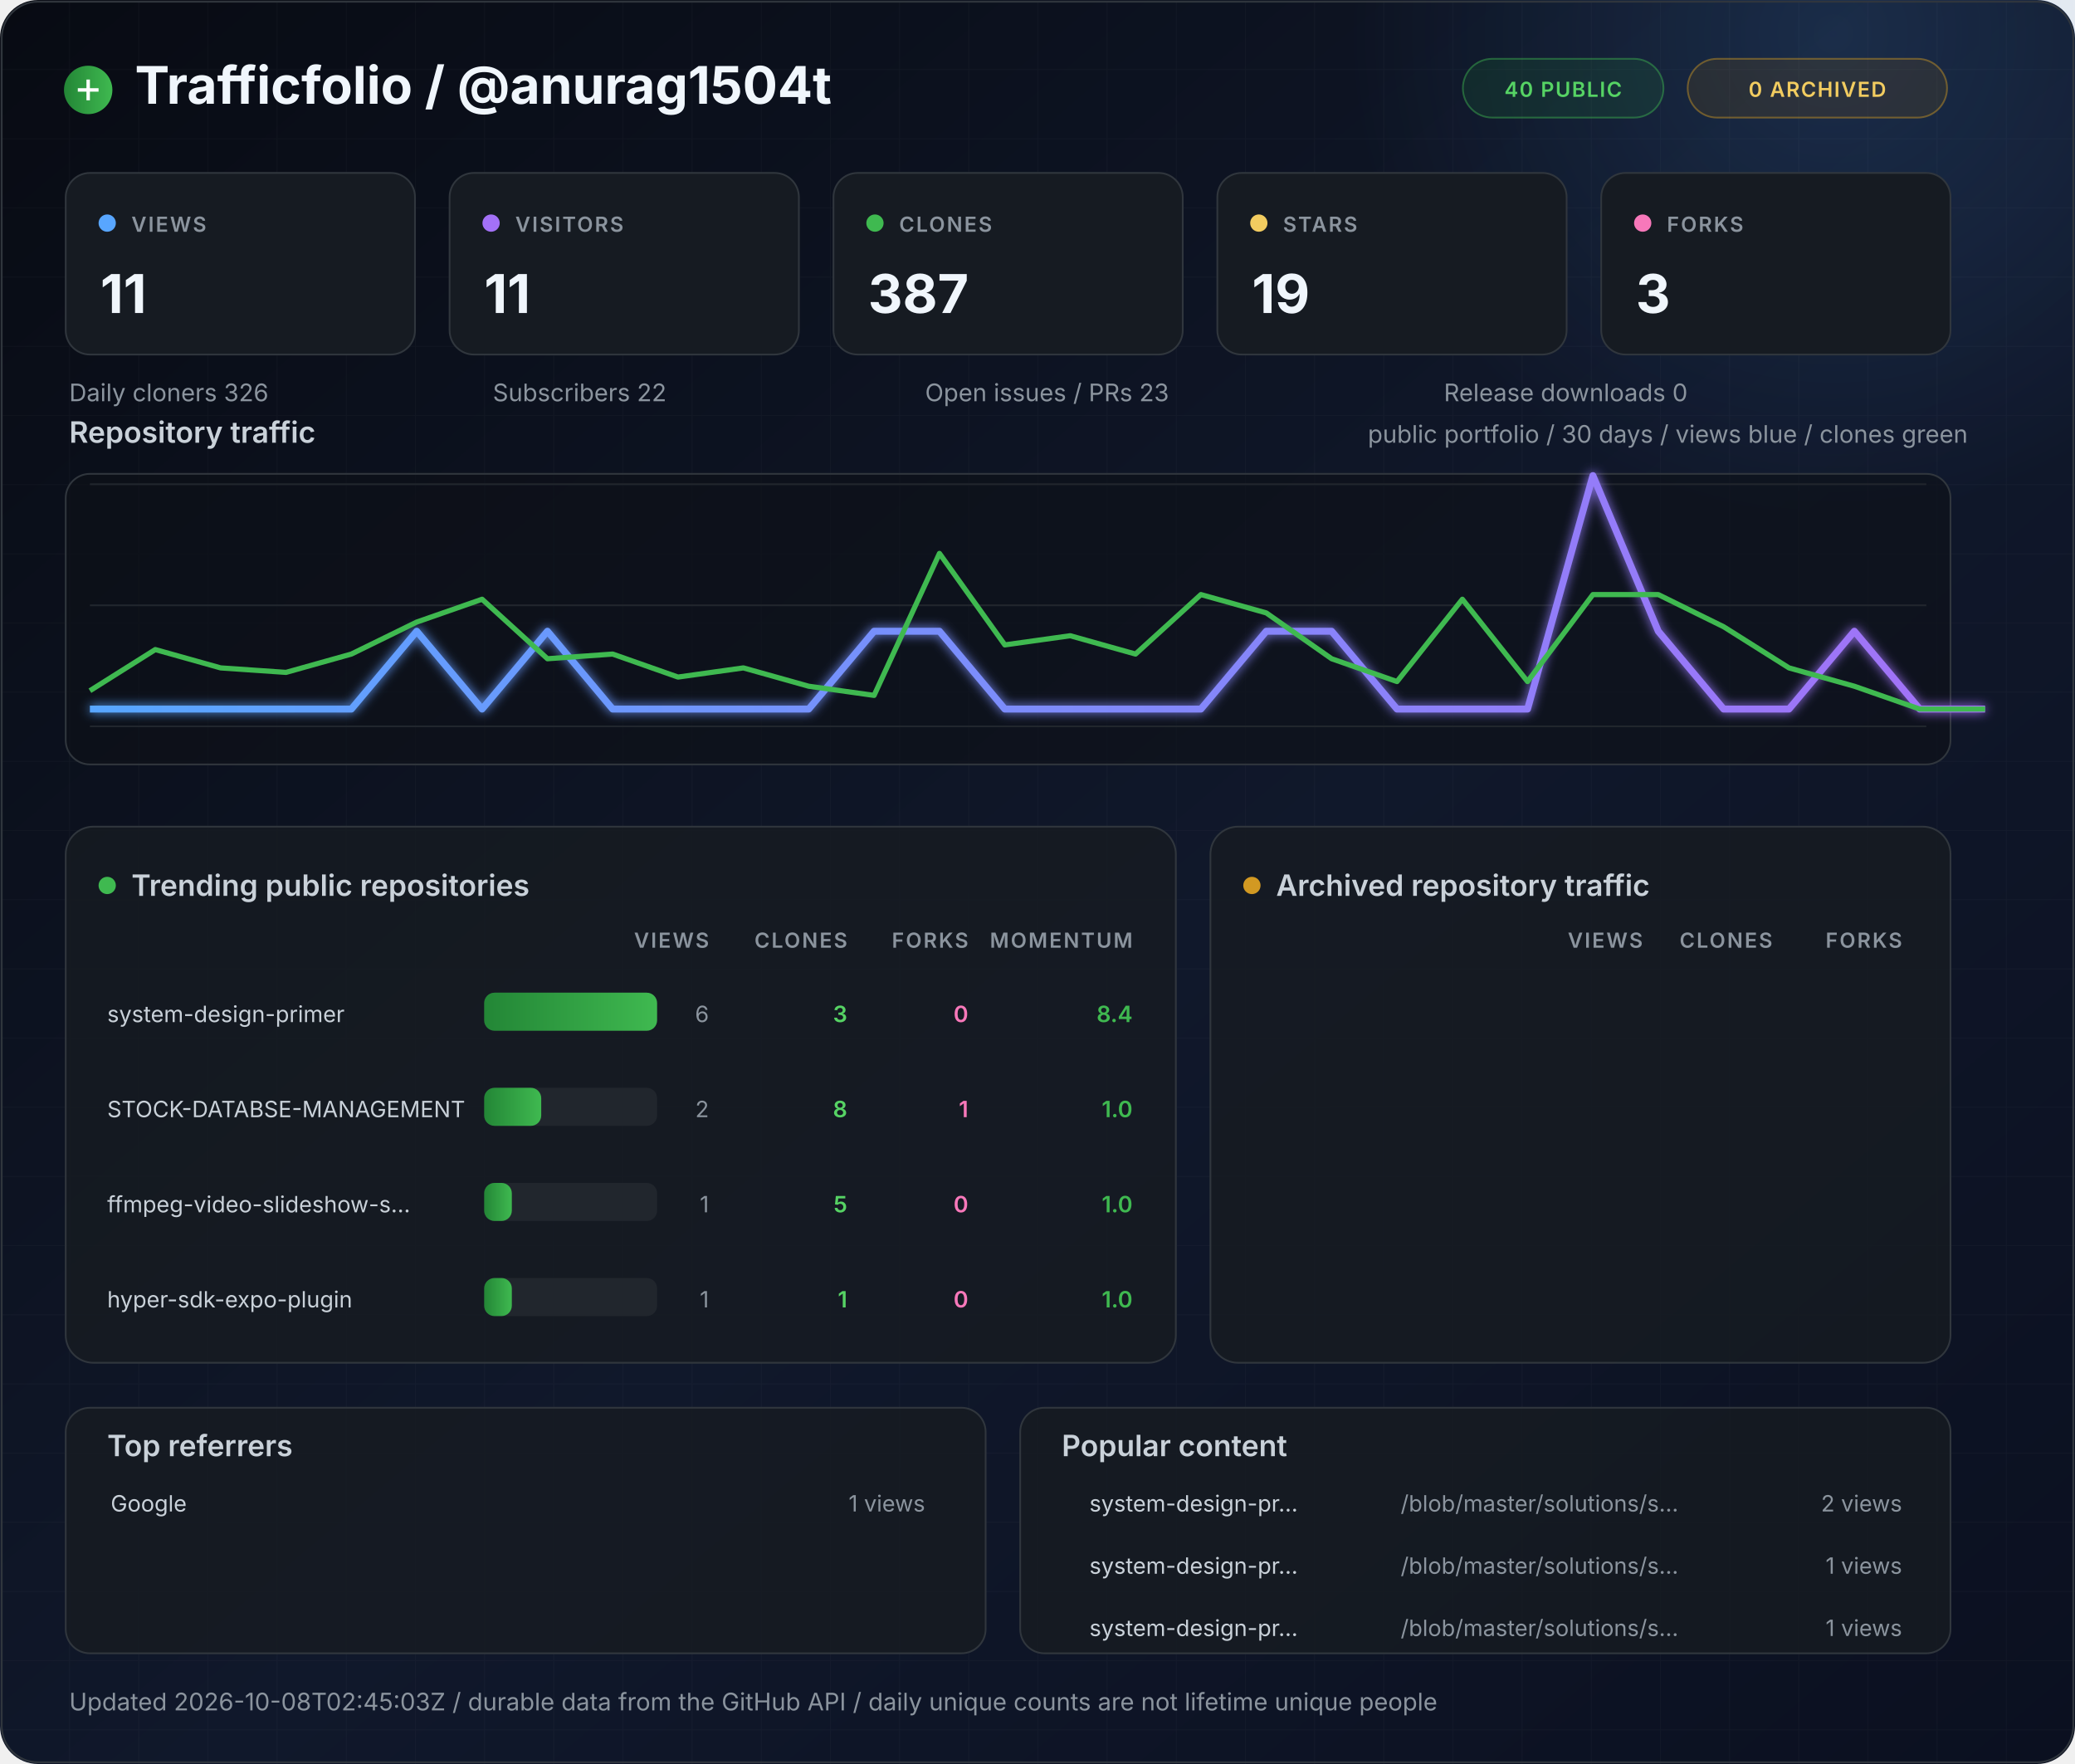
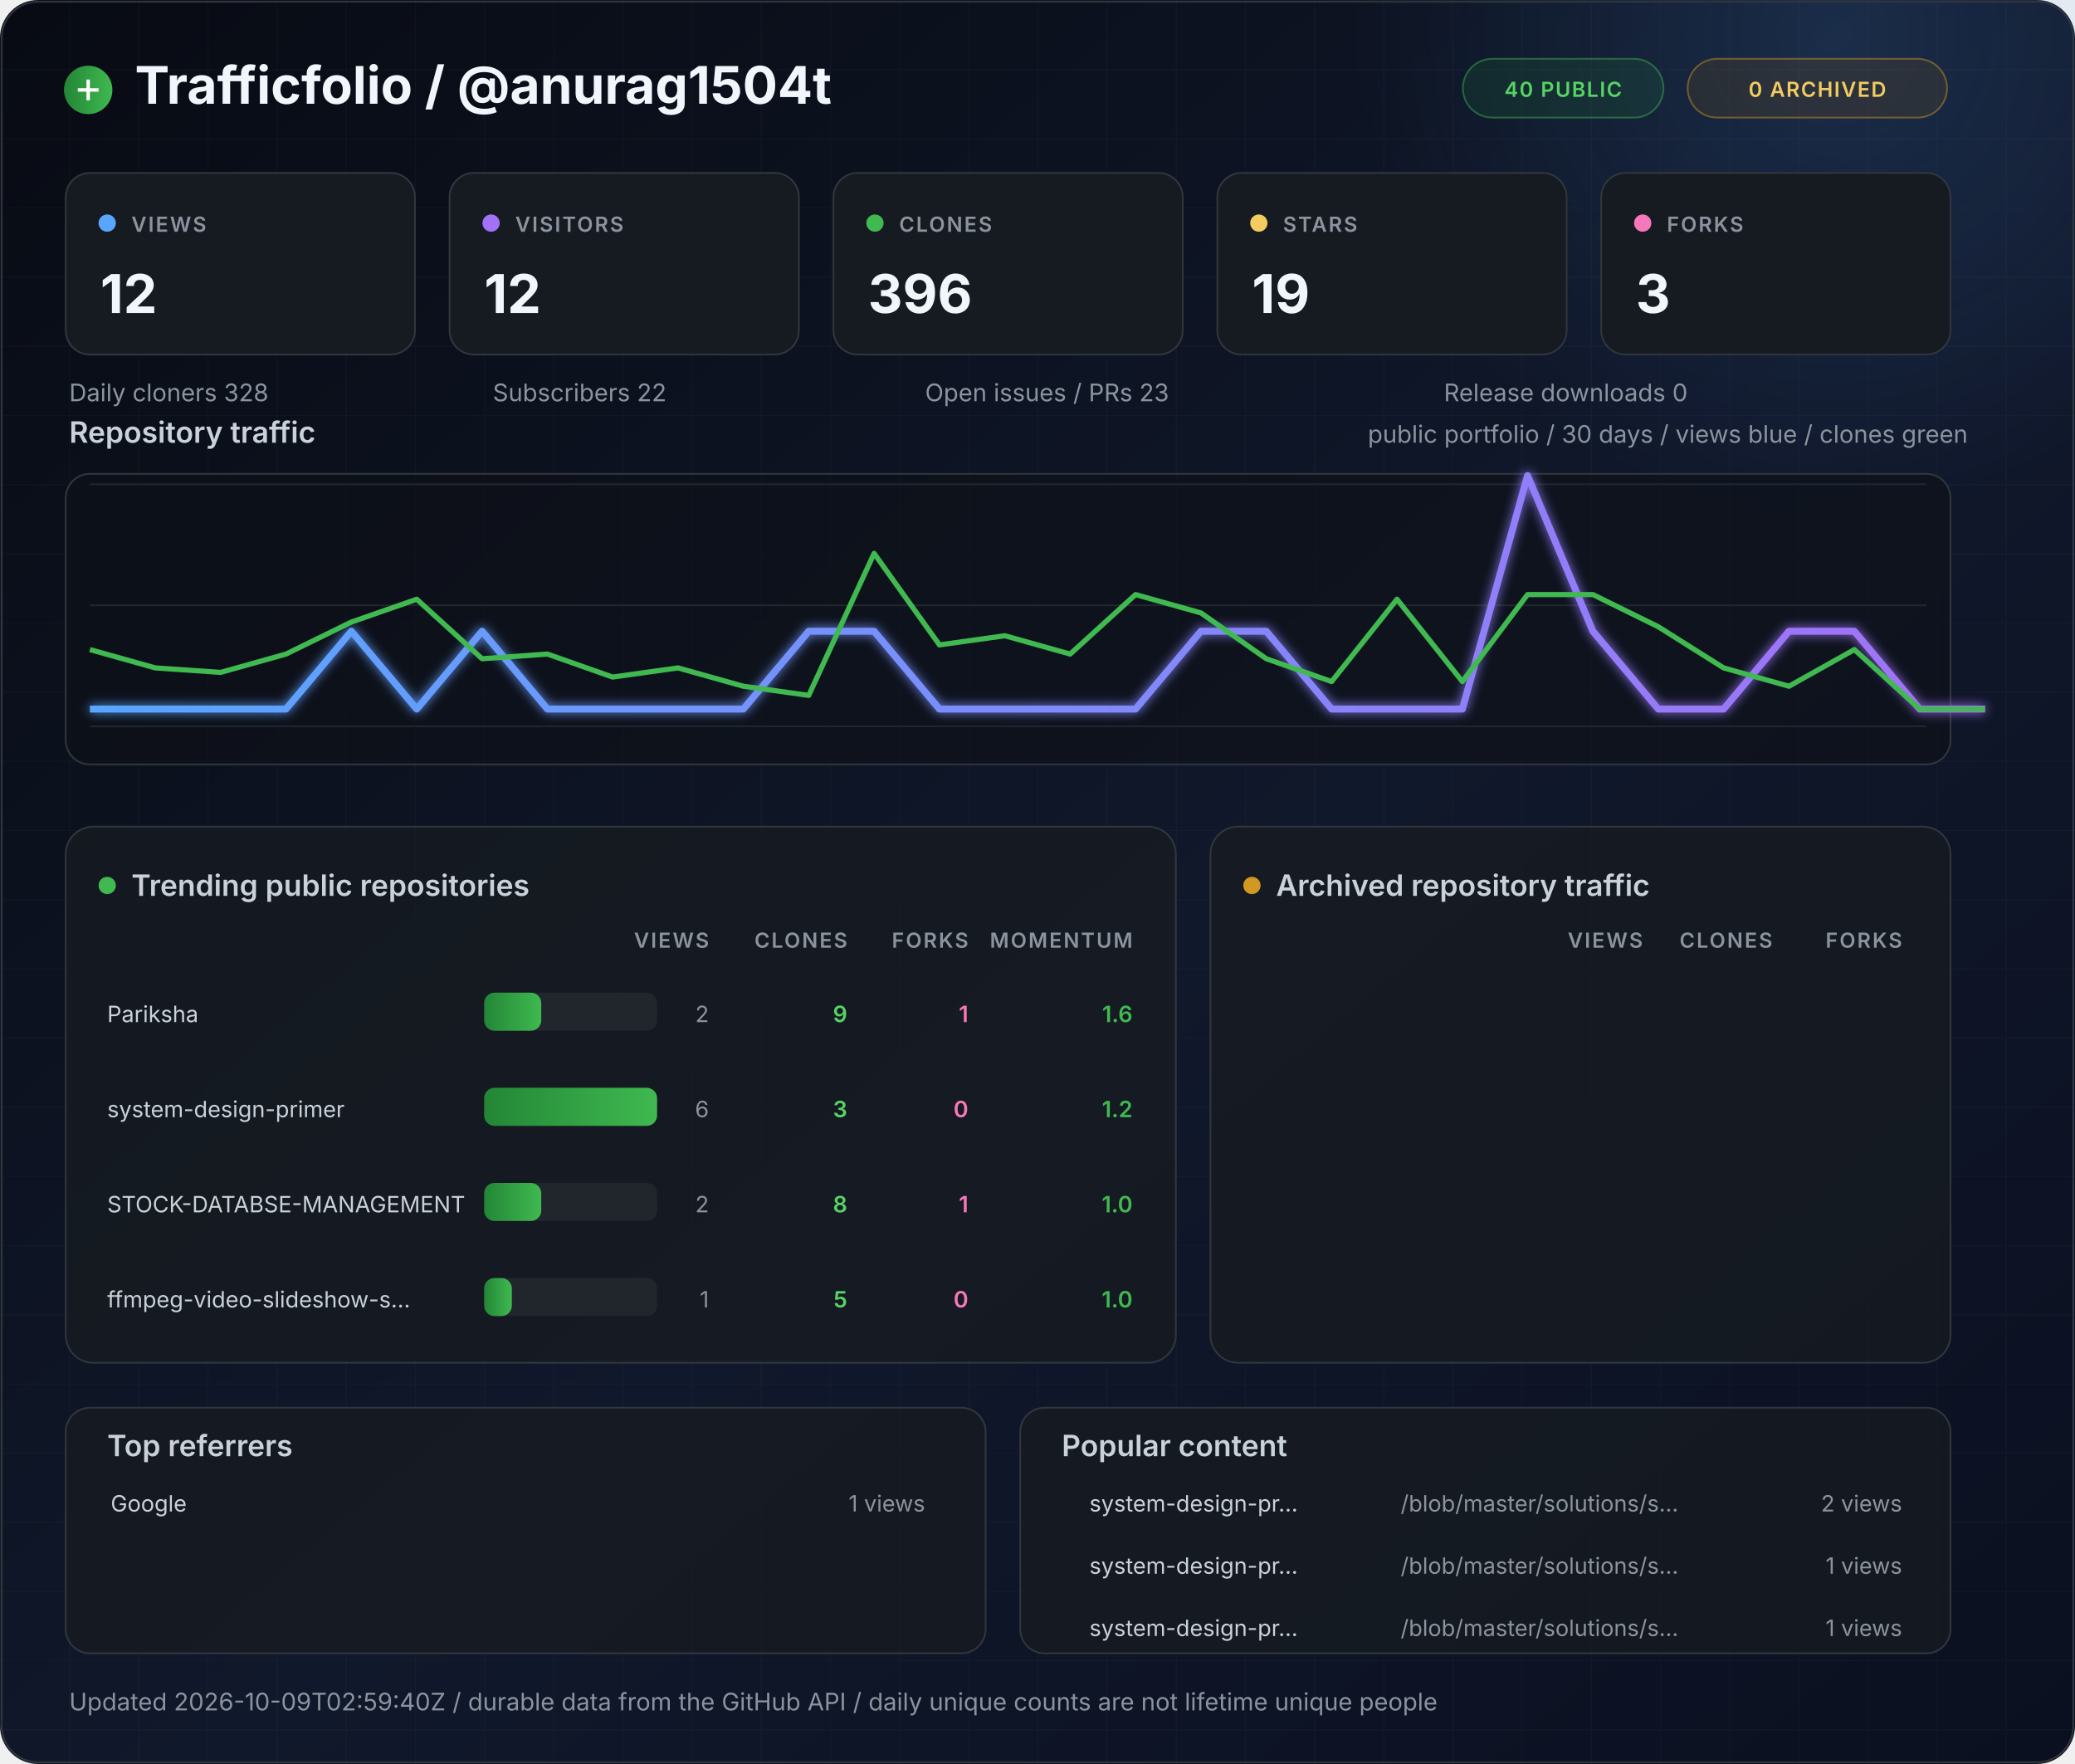
<svg xmlns="http://www.w3.org/2000/svg" width="1200" height="1020" viewBox="0 0 1200 1020" role="img" aria-label="Trafficfolio GitHub analytics dashboard for anurag1504t">
  <defs>
    <linearGradient id="bg" x1="0" y1="0" x2="1" y2="1">
      <stop stop-color="#080b13" />
      <stop offset=".55" stop-color="#10182b" />
      <stop offset="1" stop-color="#0b1020" />
    </linearGradient>
    <linearGradient id="line" x1="0" y1="0" x2="1" y2="0">
      <stop stop-color="#58a6ff" />
      <stop offset="1" stop-color="#a371f7" />
    </linearGradient>
    <linearGradient id="bar" x1="0" y1="0" x2="1" y2="0">
      <stop stop-color="#238636" />
      <stop offset="1" stop-color="#3fb950" />
    </linearGradient>
    <linearGradient id="archiveBar" x1="0" y1="0" x2="1" y2="0">
      <stop stop-color="#9e6a03" />
      <stop offset="1" stop-color="#f2cc60" />
    </linearGradient>
    <radialGradient id="ambient">
      <stop stop-color="#58a6ff" stop-opacity=".16" />
      <stop offset="1" stop-color="#58a6ff" stop-opacity="0" />
    </radialGradient>
    <pattern id="grid" width="40" height="40" patternUnits="userSpaceOnUse">
      <path d="M40 0H0V40" fill="none" stroke="#ffffff" stroke-opacity=".025" />
    </pattern>
    <filter id="glow">
      <feGaussianBlur stdDeviation="3" result="b" />
      <feMerge>
        <feMergeNode in="b" />
        <feMergeNode in="SourceGraphic" />
      </feMerge>
    </filter>
    <style>
    .title{font:750 30px -apple-system,BlinkMacSystemFont,"Segoe UI",sans-serif;fill:#f0f6fc}
    .subtitle{font:14px -apple-system,BlinkMacSystemFont,"Segoe UI",sans-serif;fill:#8b949e}
    .label{font:600 12px -apple-system,BlinkMacSystemFont,"Segoe UI",sans-serif;fill:#8b949e;letter-spacing:1px}
    .metric{font:700 31px -apple-system,BlinkMacSystemFont,"Segoe UI",sans-serif;fill:#f0f6fc}
    .section{font:600 17px -apple-system,BlinkMacSystemFont,"Segoe UI",sans-serif;fill:#c9d1d9}
    .repo,.value,.trend,.archive,.clone,.fork{font:13px -apple-system,BlinkMacSystemFont,"Segoe UI",sans-serif;fill:#c9d1d9}
    .value{fill:#8b949e} .trend{fill:#3fb950;font-weight:600} .archive{fill:#d29922}
    .clone{fill:#56d364;font-weight:600} .fork{fill:#f778ba;font-weight:600}
    .pill{font:600 12px -apple-system,BlinkMacSystemFont,"Segoe UI",sans-serif;letter-spacing:.7px}
  </style>
  </defs>
  <rect width="1200" height="1020" rx="22" fill="url(#bg)" />
  <rect width="1200" height="1020" rx="22" fill="url(#grid)" />
  <circle cx="1060" cy="20" r="280" fill="url(#ambient)" />
  <rect x="1" y="1" width="1198" height="1018" rx="21" fill="none" stroke="#30363d" />
  <circle cx="51" cy="52" r="14" fill="url(#bar)" />
  <path d="M45 52h12M51 46v12" stroke="#fff" stroke-width="2" />
  <text x="78" y="60" class="title">Trafficfolio / @anurag1504t</text>
  <rect x="846" y="34" width="116" height="34" rx="17" fill="#238636" fill-opacity=".16" stroke="#3fb950" stroke-opacity=".45" />
  <text x="904" y="56" text-anchor="middle" class="pill" fill="#56d364">40 PUBLIC</text>
  <rect x="976" y="34" width="150" height="34" rx="17" fill="#9e6a03" fill-opacity=".14" stroke="#d29922" stroke-opacity=".45" />
  <text x="1051" y="56" text-anchor="middle" class="pill" fill="#f2cc60">0 ARCHIVED</text>
  <rect x="38" y="100" width="202" height="105" rx="14" fill="#161b22" stroke="#30363d" />
  <circle cx="62" cy="129" r="5" fill="#58a6ff" />
  <text x="76" y="134" class="label">VIEWS</text>
-   <text x="58" y="181" class="metric">11</text>
+   <text x="58" y="181" class="metric">12</text>
  <rect x="260" y="100" width="202" height="105" rx="14" fill="#161b22" stroke="#30363d" />
  <circle cx="284" cy="129" r="5" fill="#a371f7" />
  <text x="298" y="134" class="label">VISITORS</text>
-   <text x="280" y="181" class="metric">11</text>
+   <text x="280" y="181" class="metric">12</text>
  <rect x="482" y="100" width="202" height="105" rx="14" fill="#161b22" stroke="#30363d" />
  <circle cx="506" cy="129" r="5" fill="#3fb950" />
  <text x="520" y="134" class="label">CLONES</text>
-   <text x="502" y="181" class="metric">387</text>
+   <text x="502" y="181" class="metric">396</text>
  <rect x="704" y="100" width="202" height="105" rx="14" fill="#161b22" stroke="#30363d" />
  <circle cx="728" cy="129" r="5" fill="#f2cc60" />
  <text x="742" y="134" class="label">STARS</text>
  <text x="724" y="181" class="metric">19</text>
  <rect x="926" y="100" width="202" height="105" rx="14" fill="#161b22" stroke="#30363d" />
  <circle cx="950" cy="129" r="5" fill="#f778ba" />
  <text x="964" y="134" class="label">FORKS</text>
  <text x="946" y="181" class="metric">3</text>
-   <text x="40" y="232" class="subtitle">Daily cloners 326</text>
+   <text x="40" y="232" class="subtitle">Daily cloners 328</text>
  <text x="285" y="232" class="subtitle">Subscribers 22</text>
  <text x="535" y="232" class="subtitle">Open issues / PRs 23</text>
  <text x="835" y="232" class="subtitle">Release downloads 0</text>
  <text x="40" y="256" class="section">Repository traffic</text>
  <text x="1138" y="256" text-anchor="end" class="subtitle">public portfolio / 30 days / views blue / clones green</text>
  <rect x="38" y="274" width="1090" height="168" rx="14" fill="#0d1117" fill-opacity=".62" stroke="#30363d" />
  <line x1="52" y1="420" x2="1114" y2="420" stroke="#21262d" />
  <line x1="52" y1="350" x2="1114" y2="350" stroke="#21262d" />
  <line x1="52" y1="280" x2="1114" y2="280" stroke="#21262d" />
-   <polyline points="52.0,410.0 89.8,410.0 127.6,410.0 165.4,410.0 203.2,410.0 241.0,365.0 278.8,410.0 316.6,365.0 354.3,410.0 392.1,410.0 429.9,410.0 467.7,410.0 505.5,365.0 543.3,365.0 581.1,410.0 618.9,410.0 656.7,410.0 694.5,410.0 732.3,365.0 770.1,365.0 807.9,410.0 845.7,410.0 883.4,410.0 921.2,275.0 959.0,365.0 996.8,410.0 1034.6,410.0 1072.4,365.0 1110.2,410.0 1148.0,410.0" fill="none" stroke="url(#line)" stroke-width="4" stroke-linejoin="round" filter="url(#glow)" />
-   <polyline points="52.0,399.4 89.8,375.6 127.6,386.2 165.4,388.8 203.2,378.2 241.0,359.7 278.8,346.5 316.6,380.9 354.3,378.2 392.1,391.5 429.9,386.2 467.7,396.8 505.5,402.1 543.3,320.0 581.1,372.9 618.9,367.6 656.7,378.2 694.5,343.8 732.3,354.4 770.1,380.9 807.9,394.1 845.7,346.5 883.4,394.1 921.2,343.8 959.0,343.8 996.8,362.4 1034.6,386.2 1072.4,396.8 1110.2,410.0 1148.0,410.0" fill="none" stroke="#3fb950" stroke-width="3" stroke-linejoin="round" />
+   <polyline points="52.0,410.0 89.8,410.0 127.6,410.0 165.4,410.0 203.2,365.0 241.0,410.0 278.8,365.0 316.6,410.0 354.3,410.0 392.1,410.0 429.9,410.0 467.7,365.0 505.5,365.0 543.3,410.0 581.1,410.0 618.9,410.0 656.7,410.0 694.5,365.0 732.3,365.0 770.1,410.0 807.9,410.0 845.7,410.0 883.4,275.0 921.2,365.0 959.0,410.0 996.8,410.0 1034.6,365.0 1072.4,365.0 1110.2,410.0 1148.0,410.0" fill="none" stroke="url(#line)" stroke-width="4" stroke-linejoin="round" filter="url(#glow)" />
+   <polyline points="52.0,375.6 89.8,386.2 127.6,388.8 165.4,378.2 203.2,359.7 241.0,346.5 278.8,380.9 316.6,378.2 354.3,391.5 392.1,386.2 429.9,396.8 467.7,402.1 505.5,320.0 543.3,372.9 581.1,367.6 618.9,378.2 656.7,343.8 694.5,354.4 732.3,380.9 770.1,394.1 807.9,346.5 845.7,394.1 883.4,343.8 921.2,343.8 959.0,362.4 996.8,386.2 1034.6,396.8 1072.4,375.6 1110.2,410.0 1148.0,410.0" fill="none" stroke="#3fb950" stroke-width="3" stroke-linejoin="round" />
  <rect x="38" y="478" width="642" height="310" rx="16" fill="#161b22" fill-opacity=".82" stroke="#30363d" />
  <circle cx="62" cy="512" r="5" fill="#3fb950" />
  <text x="76" y="518" class="section">Trending public repositories</text>
  <text x="410" y="548" text-anchor="end" class="label">VIEWS</text>
  <text x="490" y="548" text-anchor="end" class="label">CLONES</text>
  <text x="560" y="548" text-anchor="end" class="label">FORKS</text>
  <text x="655" y="548" text-anchor="end" class="label">MOMENTUM</text>
-   <text x="62" y="591" class="repo">system-design-primer</text>
+   <text x="62" y="591" class="repo">Pariksha</text>
  <rect x="280" y="574" width="100" height="22" rx="6" fill="#21262d" />
-   <rect x="280" y="574" width="100" height="22" rx="6" fill="url(#bar)" />
-   <text x="410" y="591" text-anchor="end" class="value">6</text>
-   <text x="490" y="591" text-anchor="end" class="clone">3</text>
-   <text x="560" y="591" text-anchor="end" class="fork">0</text>
-   <text x="655" y="591" text-anchor="end" class="trend">8.4</text>
-   <text x="62" y="646" class="repo">STOCK-DATABSE-MANAGEMENT</text>
+   <rect x="280" y="574" width="33" height="22" rx="6" fill="url(#bar)" />
+   <text x="410" y="591" text-anchor="end" class="value">2</text>
+   <text x="490" y="591" text-anchor="end" class="clone">9</text>
+   <text x="560" y="591" text-anchor="end" class="fork">1</text>
+   <text x="655" y="591" text-anchor="end" class="trend">1.6</text>
+   <text x="62" y="646" class="repo">system-design-primer</text>
  <rect x="280" y="629" width="100" height="22" rx="6" fill="#21262d" />
-   <rect x="280" y="629" width="33" height="22" rx="6" fill="url(#bar)" />
-   <text x="410" y="646" text-anchor="end" class="value">2</text>
-   <text x="490" y="646" text-anchor="end" class="clone">8</text>
-   <text x="560" y="646" text-anchor="end" class="fork">1</text>
-   <text x="655" y="646" text-anchor="end" class="trend">1.0</text>
-   <text x="62" y="701" class="repo">ffmpeg-video-slideshow-s...</text>
+   <rect x="280" y="629" width="100" height="22" rx="6" fill="url(#bar)" />
+   <text x="410" y="646" text-anchor="end" class="value">6</text>
+   <text x="490" y="646" text-anchor="end" class="clone">3</text>
+   <text x="560" y="646" text-anchor="end" class="fork">0</text>
+   <text x="655" y="646" text-anchor="end" class="trend">1.2</text>
+   <text x="62" y="701" class="repo">STOCK-DATABSE-MANAGEMENT</text>
  <rect x="280" y="684" width="100" height="22" rx="6" fill="#21262d" />
-   <rect x="280" y="684" width="16" height="22" rx="6" fill="url(#bar)" />
-   <text x="410" y="701" text-anchor="end" class="value">1</text>
-   <text x="490" y="701" text-anchor="end" class="clone">5</text>
-   <text x="560" y="701" text-anchor="end" class="fork">0</text>
+   <rect x="280" y="684" width="33" height="22" rx="6" fill="url(#bar)" />
+   <text x="410" y="701" text-anchor="end" class="value">2</text>
+   <text x="490" y="701" text-anchor="end" class="clone">8</text>
+   <text x="560" y="701" text-anchor="end" class="fork">1</text>
  <text x="655" y="701" text-anchor="end" class="trend">1.0</text>
-   <text x="62" y="756" class="repo">hyper-sdk-expo-plugin</text>
+   <text x="62" y="756" class="repo">ffmpeg-video-slideshow-s...</text>
  <rect x="280" y="739" width="100" height="22" rx="6" fill="#21262d" />
  <rect x="280" y="739" width="16" height="22" rx="6" fill="url(#bar)" />
  <text x="410" y="756" text-anchor="end" class="value">1</text>
-   <text x="490" y="756" text-anchor="end" class="clone">1</text>
+   <text x="490" y="756" text-anchor="end" class="clone">5</text>
  <text x="560" y="756" text-anchor="end" class="fork">0</text>
  <text x="655" y="756" text-anchor="end" class="trend">1.0</text>
  <rect x="700" y="478" width="428" height="310" rx="16" fill="#161b22" fill-opacity=".82" stroke="#30363d" />
  <circle cx="724" cy="512" r="5" fill="#d29922" />
  <text x="738" y="518" class="section">Archived repository traffic</text>
  <text x="950" y="548" text-anchor="end" class="label">VIEWS</text>
  <text x="1025" y="548" text-anchor="end" class="label">CLONES</text>
  <text x="1100" y="548" text-anchor="end" class="label">FORKS</text>
  <rect x="38" y="814" width="532" height="142" rx="14" fill="#161b22" fill-opacity=".82" stroke="#30363d" />
  <text x="62" y="842" class="section">Top referrers</text>
  <text x="64" y="874" class="repo">Google</text>
  <text x="535" y="874" text-anchor="end" class="value">1 views</text>
  <rect x="590" y="814" width="538" height="142" rx="14" fill="#161b22" fill-opacity=".82" stroke="#30363d" />
  <text x="614" y="842" class="section">Popular content</text>
  <text x="630" y="874" class="repo">system-design-pr...</text>
  <text x="810" y="874" class="value">/blob/master/solutions/s...</text>
  <text x="1100" y="874" text-anchor="end" class="value">2 views</text>
  <text x="630" y="910" class="repo">system-design-pr...</text>
  <text x="810" y="910" class="value">/blob/master/solutions/s...</text>
  <text x="1100" y="910" text-anchor="end" class="value">1 views</text>
  <text x="630" y="946" class="repo">system-design-pr...</text>
  <text x="810" y="946" class="value">/blob/master/solutions/s...</text>
  <text x="1100" y="946" text-anchor="end" class="value">1 views</text>
-   <text x="40" y="989" class="subtitle">Updated 2026-10-08T02:45:03Z / durable data from the GitHub API / daily unique counts are not lifetime unique people</text>
+   <text x="40" y="989" class="subtitle">Updated 2026-10-09T02:59:40Z / durable data from the GitHub API / daily unique counts are not lifetime unique people</text>
</svg>
